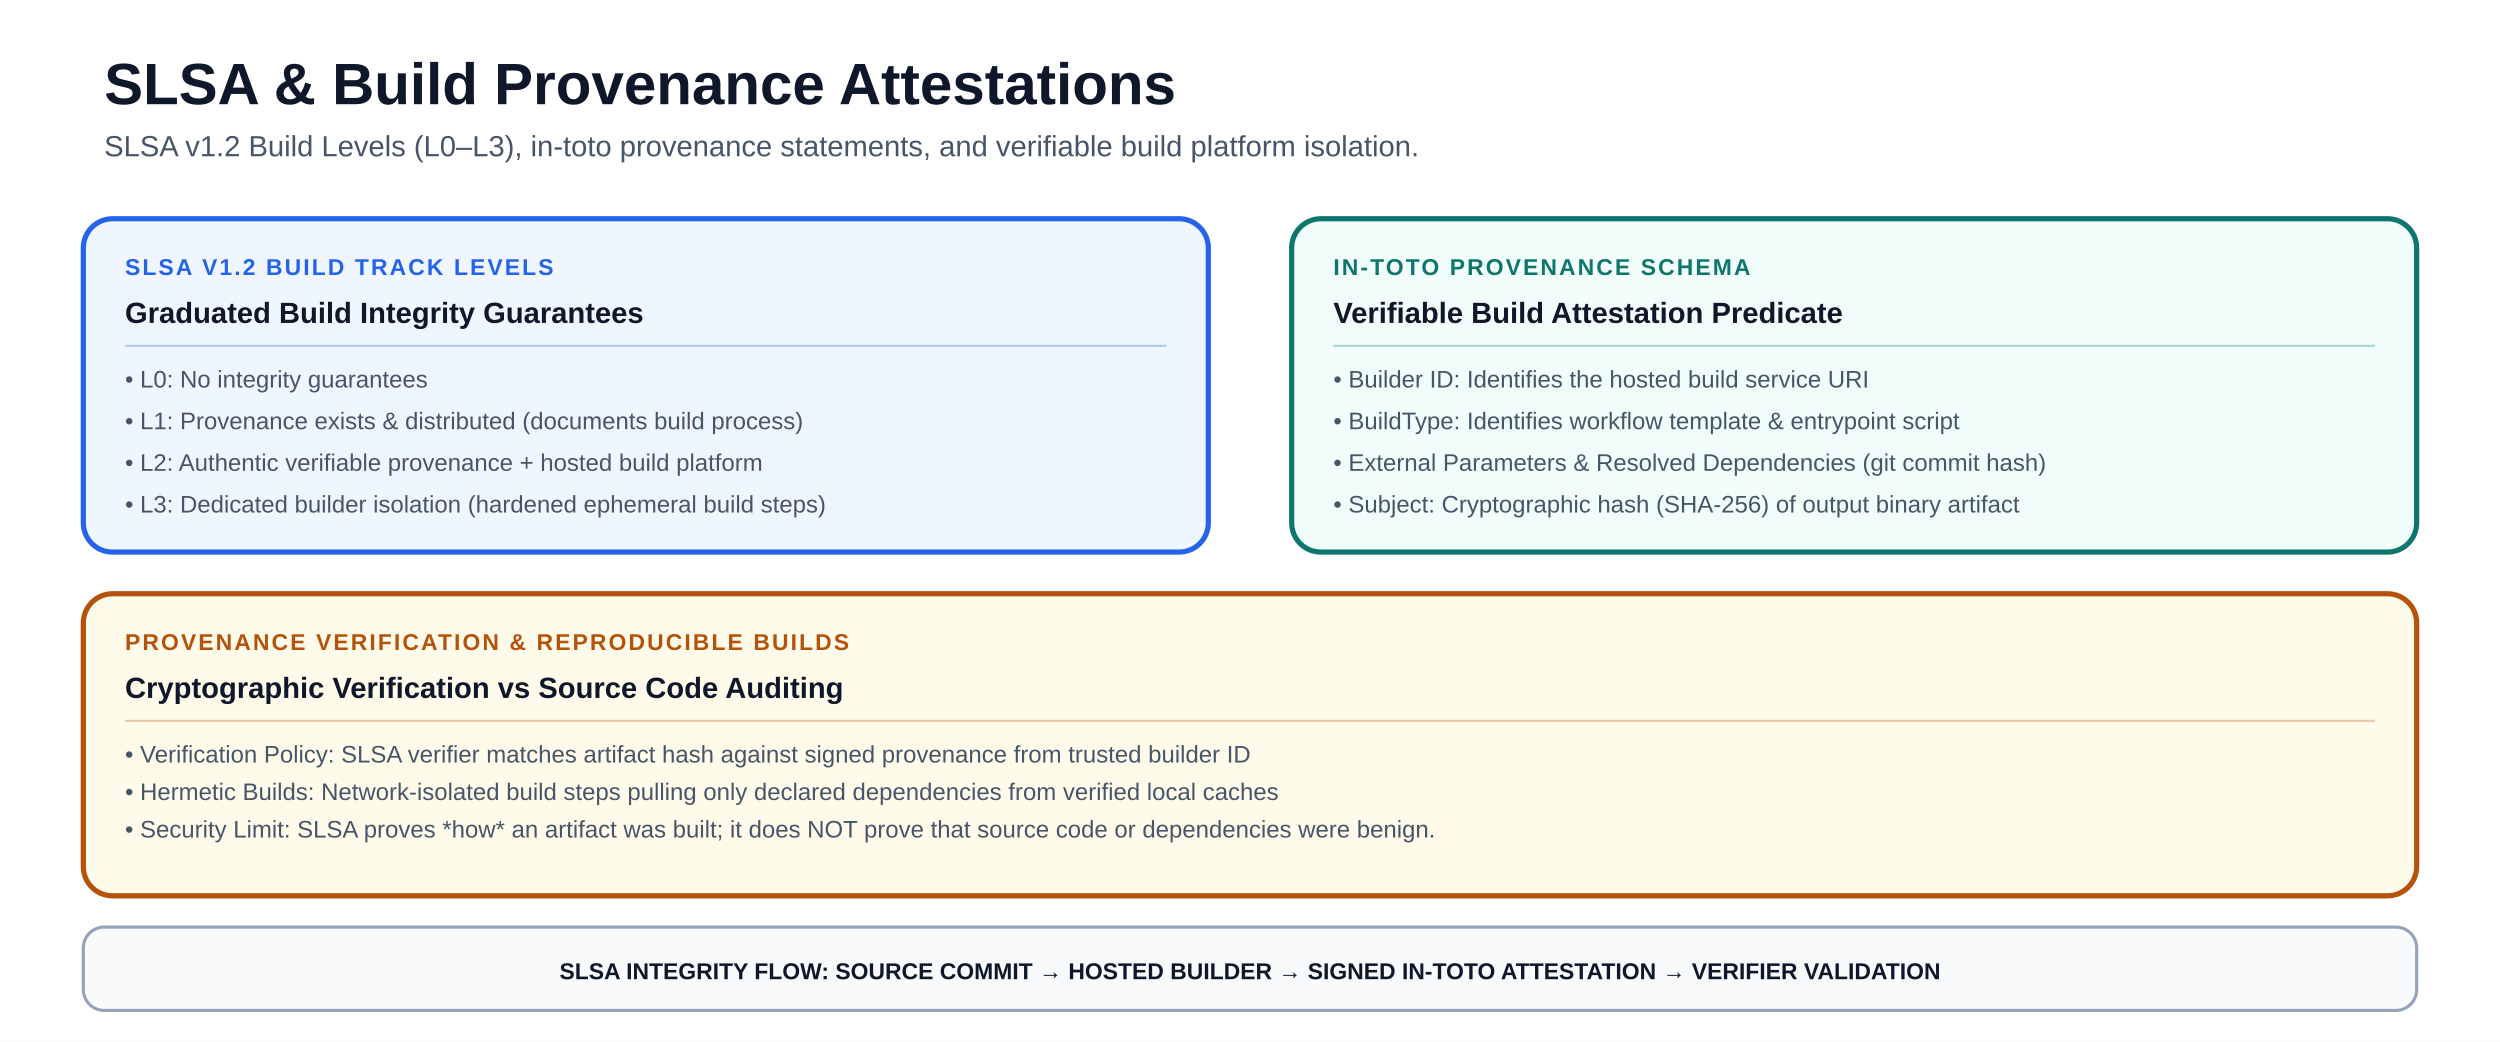
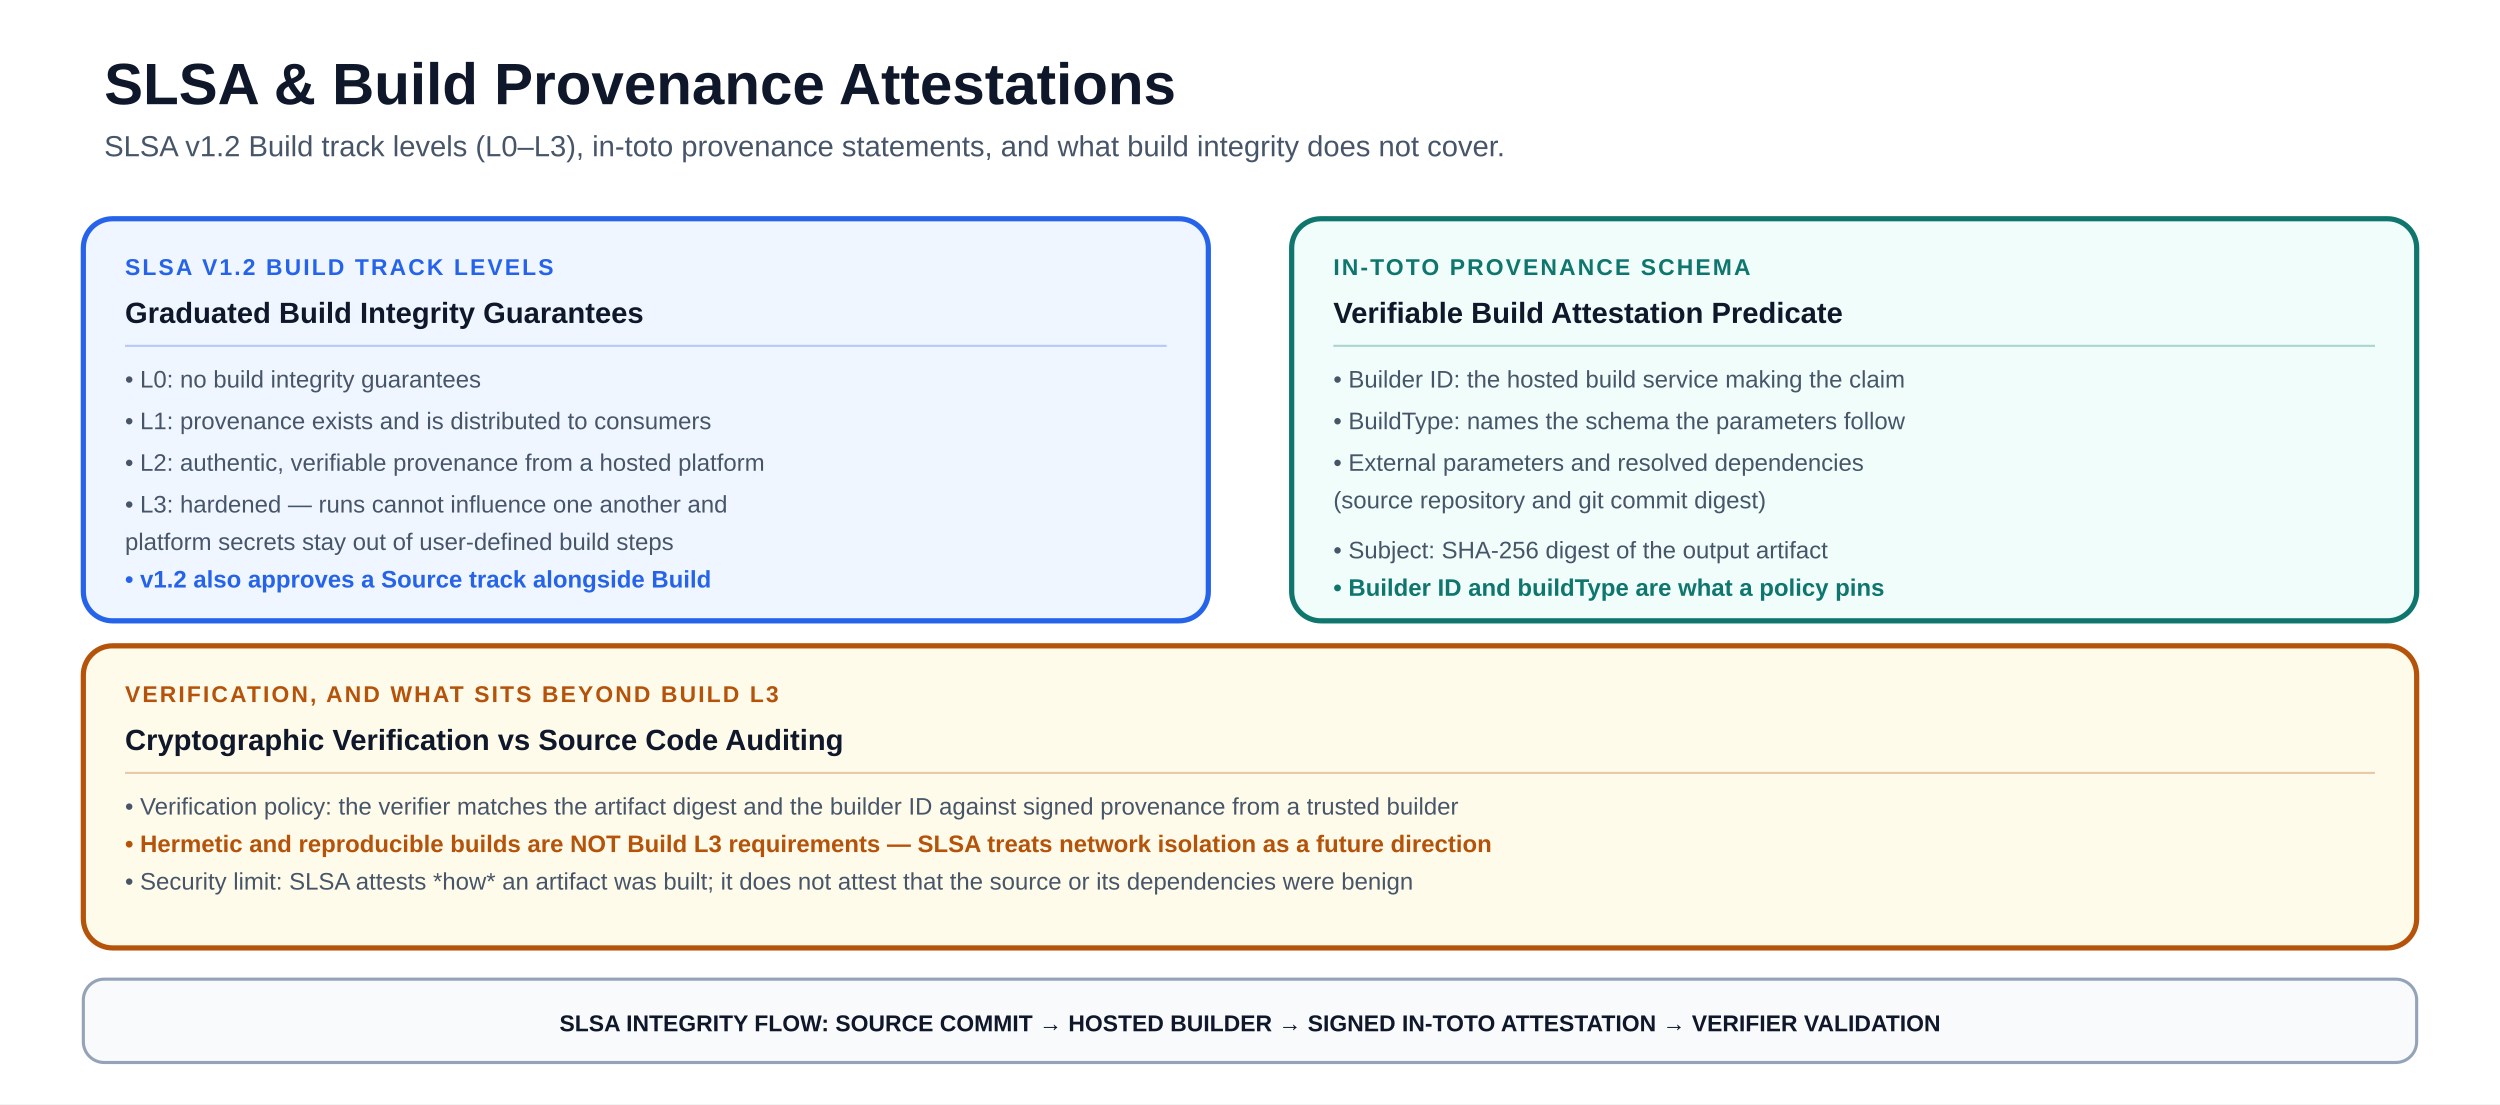
- <svg xmlns="http://www.w3.org/2000/svg" viewBox="0 0 1200 500" font-family="-apple-system, BlinkMacSystemFont, 'Segoe UI', Arial, sans-serif" role="img" aria-labelledby="title description">
-   <rect width="1200" height="500" fill="#ffffff" />
+ <svg xmlns="http://www.w3.org/2000/svg" viewBox="0 0 1200 530" font-family="-apple-system, BlinkMacSystemFont, 'Segoe UI', Arial, sans-serif" role="img" aria-labelledby="slsaarch-title slsaarch-desc">
+   <rect width="1200" height="530" fill="#ffffff" />
  <text x="50" y="50" font-size="28" font-weight="850" fill="#0f172a">SLSA &amp; Build Provenance Attestations</text>
-   <text x="50" y="75" font-size="14" fill="#475569">SLSA v1.2 Build Levels (L0–L3), in-toto provenance statements, and verifiable build platform isolation.</text>
-   <rect x="40" y="105" width="540" height="160" rx="14" fill="#eff6ff" stroke="#2563eb" stroke-width="2.5" />
+   <text x="50" y="75" font-size="14" fill="#475569">SLSA v1.2 Build track levels (L0–L3), in-toto provenance statements, and what build integrity does not cover.</text>
+   <rect x="40" y="105" width="540" height="193" rx="14" fill="#eff6ff" stroke="#2563eb" stroke-width="2.5" />
  <text x="60" y="132" font-size="11" font-weight="900" letter-spacing="1" fill="#2563eb">SLSA V1.2 BUILD TRACK LEVELS</text>
  <text x="60" y="155" font-size="14" font-weight="800" fill="#0f172a">Graduated Build Integrity Guarantees</text>
  <line x1="60" y1="166" x2="560" y2="166" stroke="#2563eb" stroke-opacity="0.3" stroke-width="1" />
-   <text x="60" y="186" font-size="11.5" font-weight="500" fill="#475569">• L0: No integrity guarantees</text>
-   <text x="60" y="206" font-size="11.5" font-weight="500" fill="#475569">• L1: Provenance exists &amp; distributed (documents build process)</text>
-   <text x="60" y="226" font-size="11.5" font-weight="500" fill="#475569">• L2: Authentic verifiable provenance + hosted build platform</text>
-   <text x="60" y="246" font-size="11.5" font-weight="500" fill="#475569">• L3: Dedicated builder isolation (hardened ephemeral build steps)</text>
-   <rect x="620" y="105" width="540" height="160" rx="14" fill="#f0fdfa" stroke="#0f766e" stroke-width="2.5" />
+   <text x="60" y="186" font-size="11.5" font-weight="500" fill="#475569">• L0: no build integrity guarantees</text>
+   <text x="60" y="206" font-size="11.5" font-weight="500" fill="#475569">• L1: provenance exists and is distributed to consumers</text>
+   <text x="60" y="226" font-size="11.5" font-weight="500" fill="#475569">• L2: authentic, verifiable provenance from a hosted platform</text>
+   <text x="60" y="246" font-size="11.5" font-weight="500" fill="#475569">• L3: hardened — runs cannot influence one another and</text>
+   <text x="60" y="264" font-size="11.5" font-weight="500" fill="#475569">  platform secrets stay out of user-defined build steps</text>
+   <text x="60" y="282" font-size="11.5" font-weight="700" fill="#2563eb">• v1.2 also approves a Source track alongside Build</text>
+   <rect x="620" y="105" width="540" height="193" rx="14" fill="#f0fdfa" stroke="#0f766e" stroke-width="2.5" />
  <text x="640" y="132" font-size="11" font-weight="900" letter-spacing="1" fill="#0f766e">IN-TOTO PROVENANCE SCHEMA</text>
  <text x="640" y="155" font-size="14" font-weight="800" fill="#0f172a">Verifiable Build Attestation Predicate</text>
  <line x1="640" y1="166" x2="1140" y2="166" stroke="#0f766e" stroke-opacity="0.3" stroke-width="1" />
-   <text x="640" y="186" font-size="11.5" font-weight="500" fill="#475569">• Builder ID: Identifies the hosted build service URI</text>
-   <text x="640" y="206" font-size="11.5" font-weight="500" fill="#475569">• BuildType: Identifies workflow template &amp; entrypoint script</text>
-   <text x="640" y="226" font-size="11.5" font-weight="500" fill="#475569">• External Parameters &amp; Resolved Dependencies (git commit hash)</text>
-   <text x="640" y="246" font-size="11.5" font-weight="500" fill="#475569">• Subject: Cryptographic hash (SHA-256) of output binary artifact</text>
-   <rect x="40" y="285" width="1120" height="145" rx="14" fill="#fffbeb" stroke="#b45309" stroke-width="2.5" />
-   <text x="60" y="312" font-size="11" font-weight="900" letter-spacing="1" fill="#b45309">PROVENANCE VERIFICATION &amp; REPRODUCIBLE BUILDS</text>
-   <text x="60" y="335" font-size="14" font-weight="800" fill="#0f172a">Cryptographic Verification vs Source Code Auditing</text>
-   <line x1="60" y1="346" x2="1140" y2="346" stroke="#b45309" stroke-opacity="0.3" stroke-width="1" />
-   <text x="60" y="366" font-size="11.5" font-weight="500" fill="#475569">• Verification Policy: SLSA verifier matches artifact hash against signed provenance from trusted builder ID</text>
-   <text x="60" y="384" font-size="11.5" font-weight="500" fill="#475569">• Hermetic Builds: Network-isolated build steps pulling only declared dependencies from verified local caches</text>
-   <text x="60" y="402" font-size="11.5" font-weight="500" fill="#475569">• Security Limit: SLSA proves *how* an artifact was built; it does NOT prove that source code or dependencies were benign.</text>
-   <rect x="40" y="445" width="1120" height="40" rx="10" fill="#f8fafc" stroke="#94a3b8" stroke-width="1.5" />
-   <text x="600" y="470" text-anchor="middle" font-size="11" font-weight="800" fill="#0f172a">SLSA INTEGRITY FLOW: SOURCE COMMIT → HOSTED BUILDER → SIGNED IN-TOTO ATTESTATION → VERIFIER VALIDATION</text>
+   <text x="640" y="186" font-size="11.5" font-weight="500" fill="#475569">• Builder ID: the hosted build service making the claim</text>
+   <text x="640" y="206" font-size="11.5" font-weight="500" fill="#475569">• BuildType: names the schema the parameters follow</text>
+   <text x="640" y="226" font-size="11.5" font-weight="500" fill="#475569">• External parameters and resolved dependencies</text>
+   <text x="640" y="244" font-size="11.5" font-weight="500" fill="#475569">  (source repository and git commit digest)</text>
+   <text x="640" y="268" font-size="11.5" font-weight="500" fill="#475569">• Subject: SHA-256 digest of the output artifact</text>
+   <text x="640" y="286" font-size="11.5" font-weight="700" fill="#0f766e">• Builder ID and buildType are what a policy pins</text>
+   <rect x="40" y="310" width="1120" height="145" rx="14" fill="#fffbeb" stroke="#b45309" stroke-width="2.5" />
+   <text x="60" y="337" font-size="11" font-weight="900" letter-spacing="1" fill="#b45309">VERIFICATION, AND WHAT SITS BEYOND BUILD L3</text>
+   <text x="60" y="360" font-size="14" font-weight="800" fill="#0f172a">Cryptographic Verification vs Source Code Auditing</text>
+   <line x1="60" y1="371" x2="1140" y2="371" stroke="#b45309" stroke-opacity="0.3" stroke-width="1" />
+   <text x="60" y="391" font-size="11.5" font-weight="500" fill="#475569">• Verification policy: the verifier matches the artifact digest and the builder ID against signed provenance from a trusted builder</text>
+   <text x="60" y="409" font-size="11.5" font-weight="700" fill="#b45309">• Hermetic and reproducible builds are NOT Build L3 requirements — SLSA treats network isolation as a future direction</text>
+   <text x="60" y="427" font-size="11.5" font-weight="500" fill="#475569">• Security limit: SLSA attests *how* an artifact was built; it does not attest that the source or its dependencies were benign</text>
+   <rect x="40" y="470" width="1120" height="40" rx="10" fill="#f8fafc" stroke="#94a3b8" stroke-width="1.5" />
+   <text x="600" y="495" text-anchor="middle" font-size="11" font-weight="800" fill="#0f172a">SLSA INTEGRITY FLOW: SOURCE COMMIT → HOSTED BUILDER → SIGNED IN-TOTO ATTESTATION → VERIFIER VALIDATION</text>
</svg>
